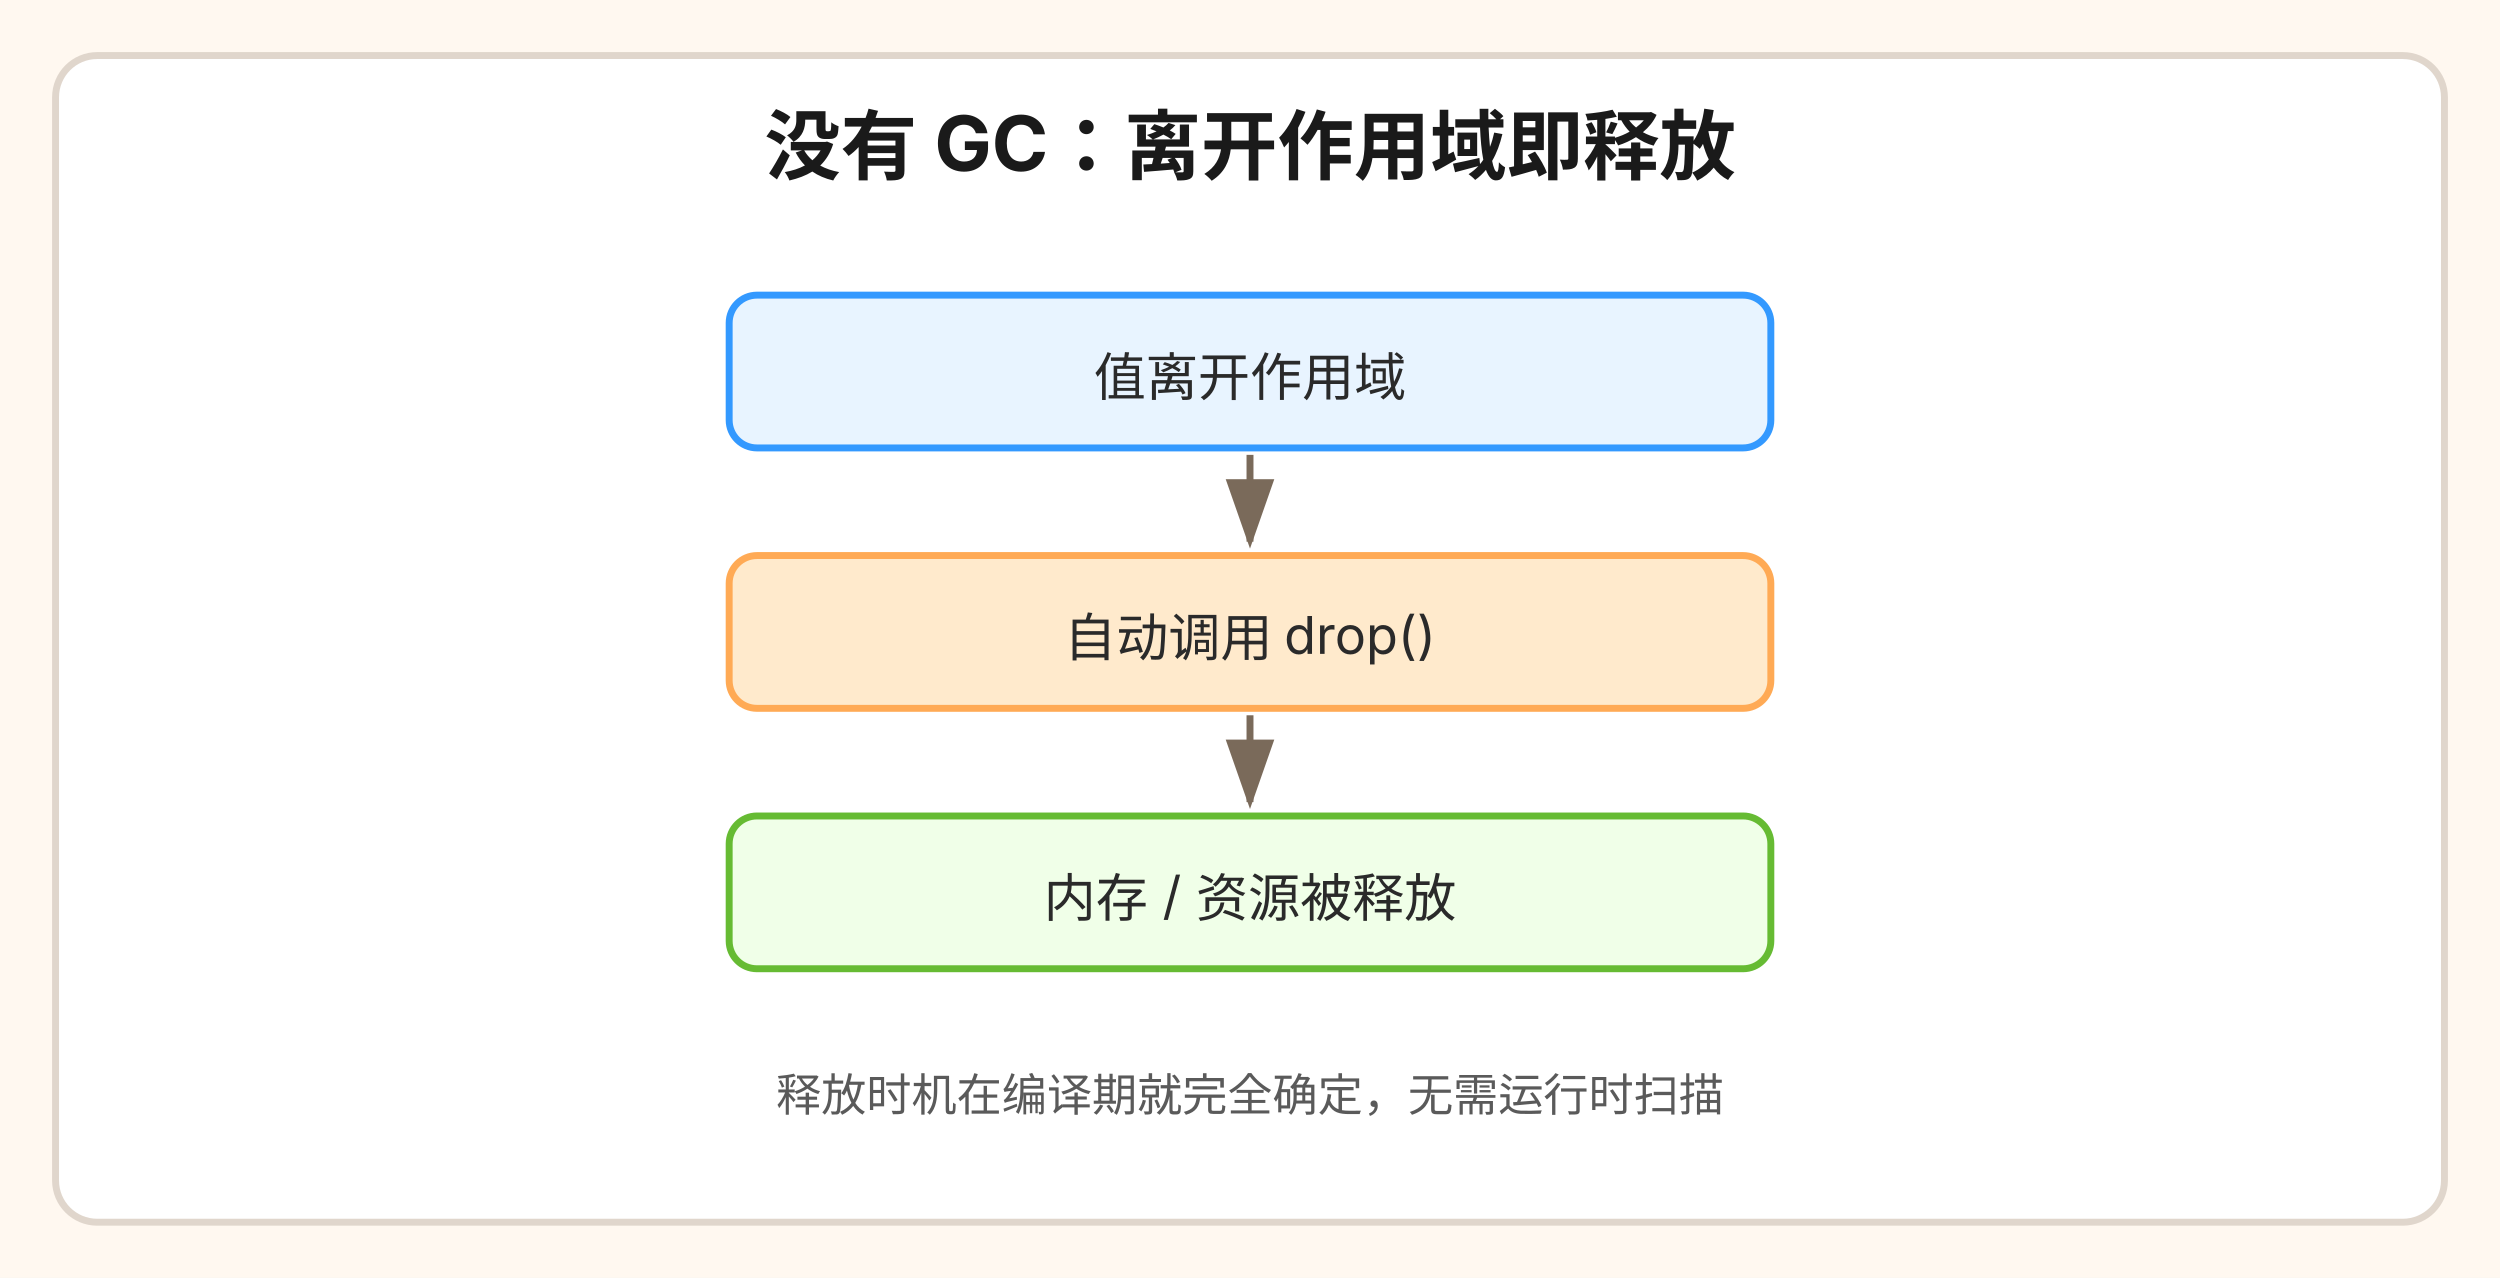
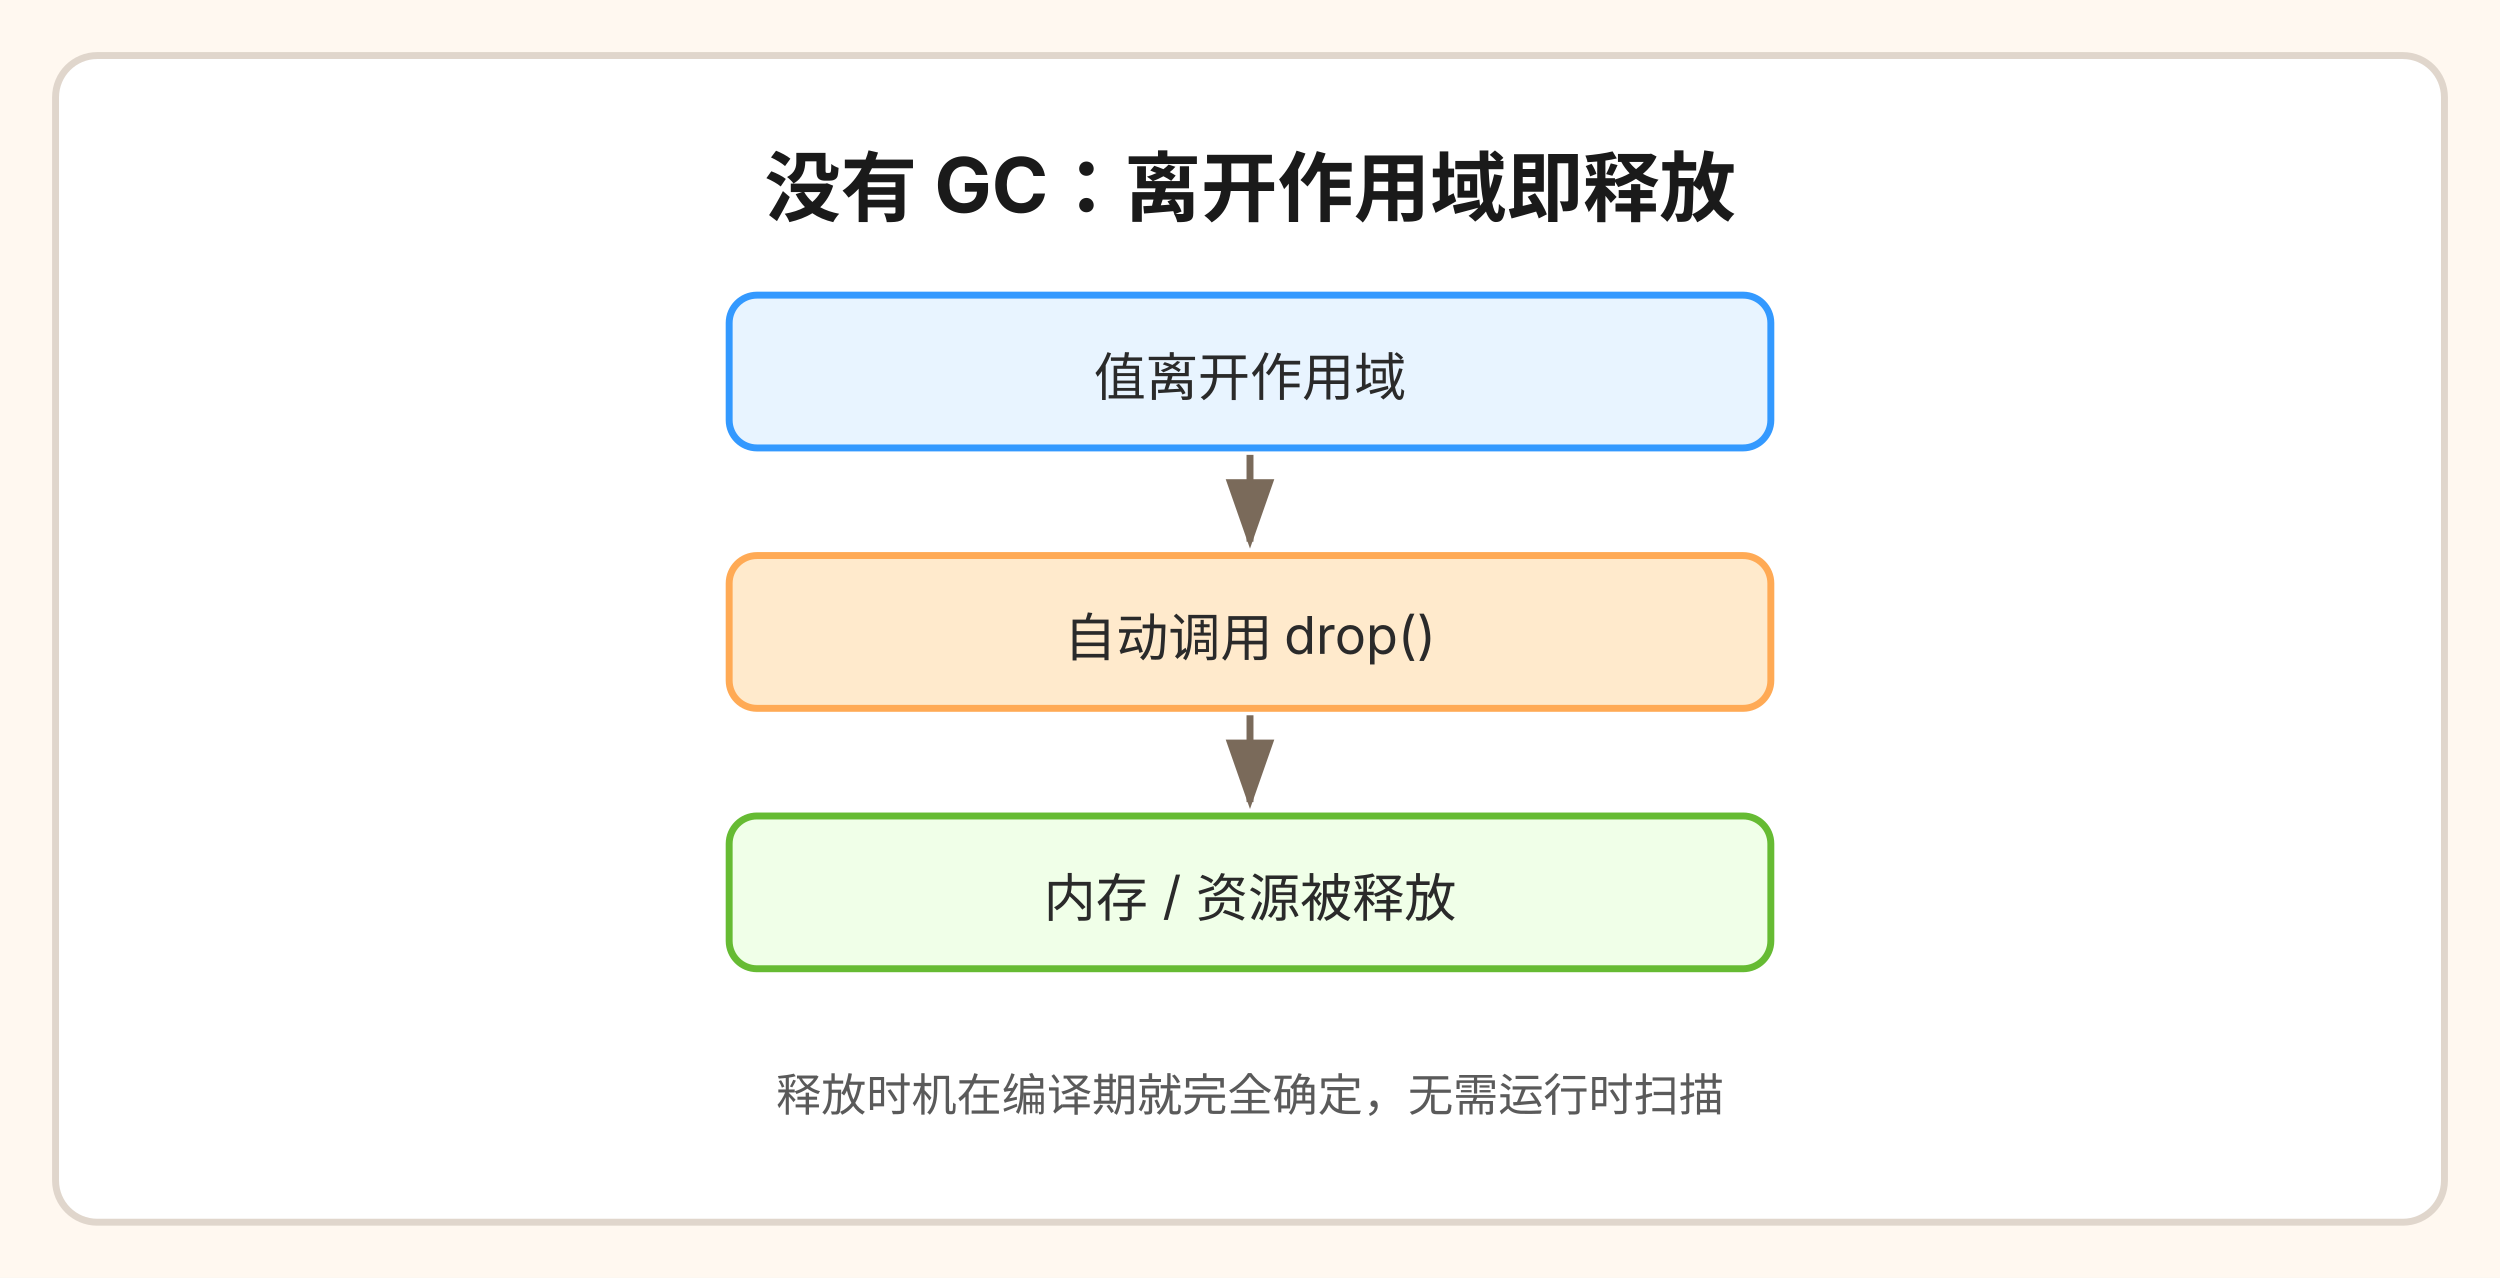
<svg xmlns="http://www.w3.org/2000/svg" width="720" height="368" viewBox="0 0 720 368">
  <defs>
    <style>
      .bg { fill: #fff8f0; }
      .card { fill: #ffffff; stroke: #e0d6cc; stroke-width: 2; }
      .title { font: bold 22px system-ui, -apple-system, sans-serif; fill: #1a1a1a; }
      .text { font: 15px system-ui, -apple-system, sans-serif; fill: #2a2a2a; }
      .code { font: 14px "SF Mono", Menlo, monospace; fill: #3a2a1a; }
      .label { font: 13px system-ui, -apple-system, sans-serif; fill: #5a5a5a; }
      .arrow { stroke: #7a6a5a; stroke-width: 2; fill: none; marker-end: url(#arrowhead); }
      .highlight { fill: #ffeacc; stroke: #ffaa55; stroke-width: 2; }
      .box { fill: #e8f4ff; stroke: #3399ff; stroke-width: 2; }
      .box2 { fill: #f0ffe8; stroke: #66bb33; stroke-width: 2; }
      .box3 { fill: #fff0f5; stroke: #dd5599; stroke-width: 2; }
    </style>
    <marker id="arrowhead" markerWidth="10" markerHeight="7" refX="9" refY="3.5" orient="auto">
      <polygon points="0 0, 10 3.5, 0 7" fill="#7a6a5a" />
    </marker>
  </defs>
  <rect width="720" height="368" class="bg" />
  <rect x="16" y="16" width="688" height="336" rx="12" class="card" />
-   <text x="360" y="50" text-anchor="middle" class="title">没有 GC：离开作用域即释放</text>
+   <text x="360" y="62" text-anchor="middle" class="title">没有 GC：离开作用域即释放</text>
  <rect x="210" y="85" width="300" height="44" rx="8" class="box" />
  <text x="360" y="114" text-anchor="middle" class="text">值离开作用域</text>
  <line x1="360" y1="131" x2="360" y2="156" class="arrow" />
  <rect x="210" y="160" width="300" height="44" rx="8" class="highlight" />
  <text x="360" y="189" text-anchor="middle" class="text">自动调用 drop()</text>
  <line x1="360" y1="206" x2="360" y2="231" class="arrow" />
  <rect x="210" y="235" width="300" height="44" rx="8" class="box2" />
  <text x="360" y="264" text-anchor="middle" class="text">内存 / 资源被释放</text>
  <text x="360" y="320" text-anchor="middle" class="label">释放时机在编译期就完全确定，无需运行时扫描</text>
</svg>
